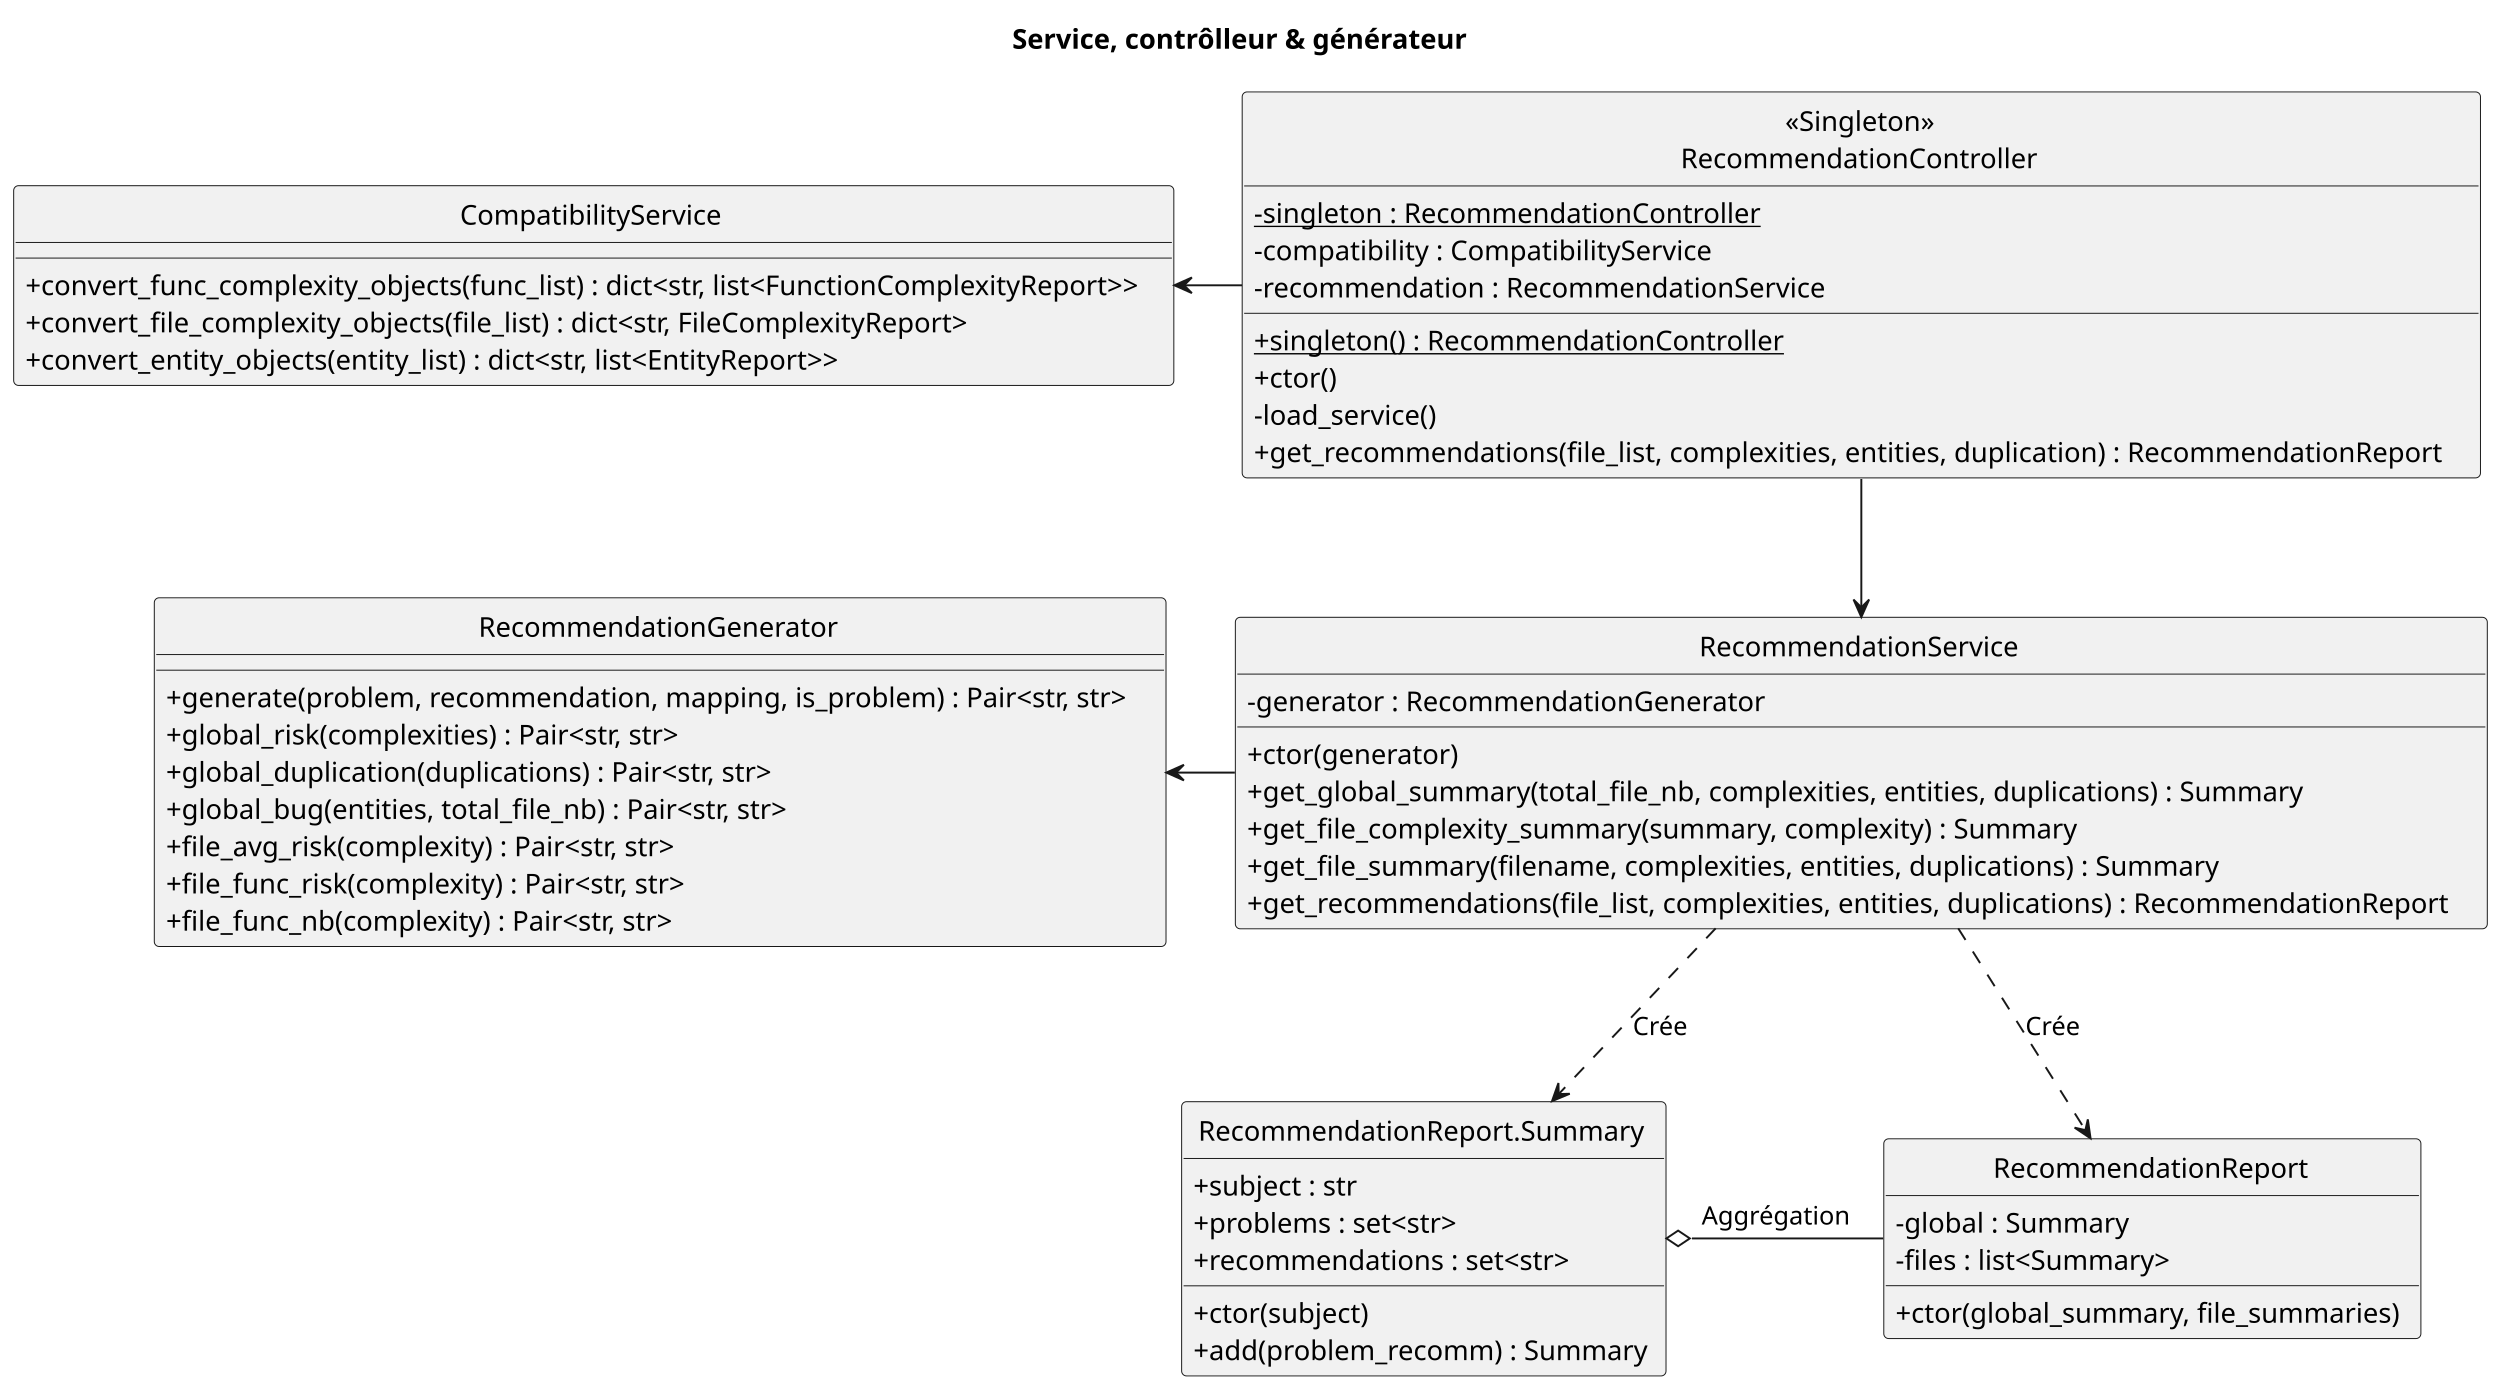
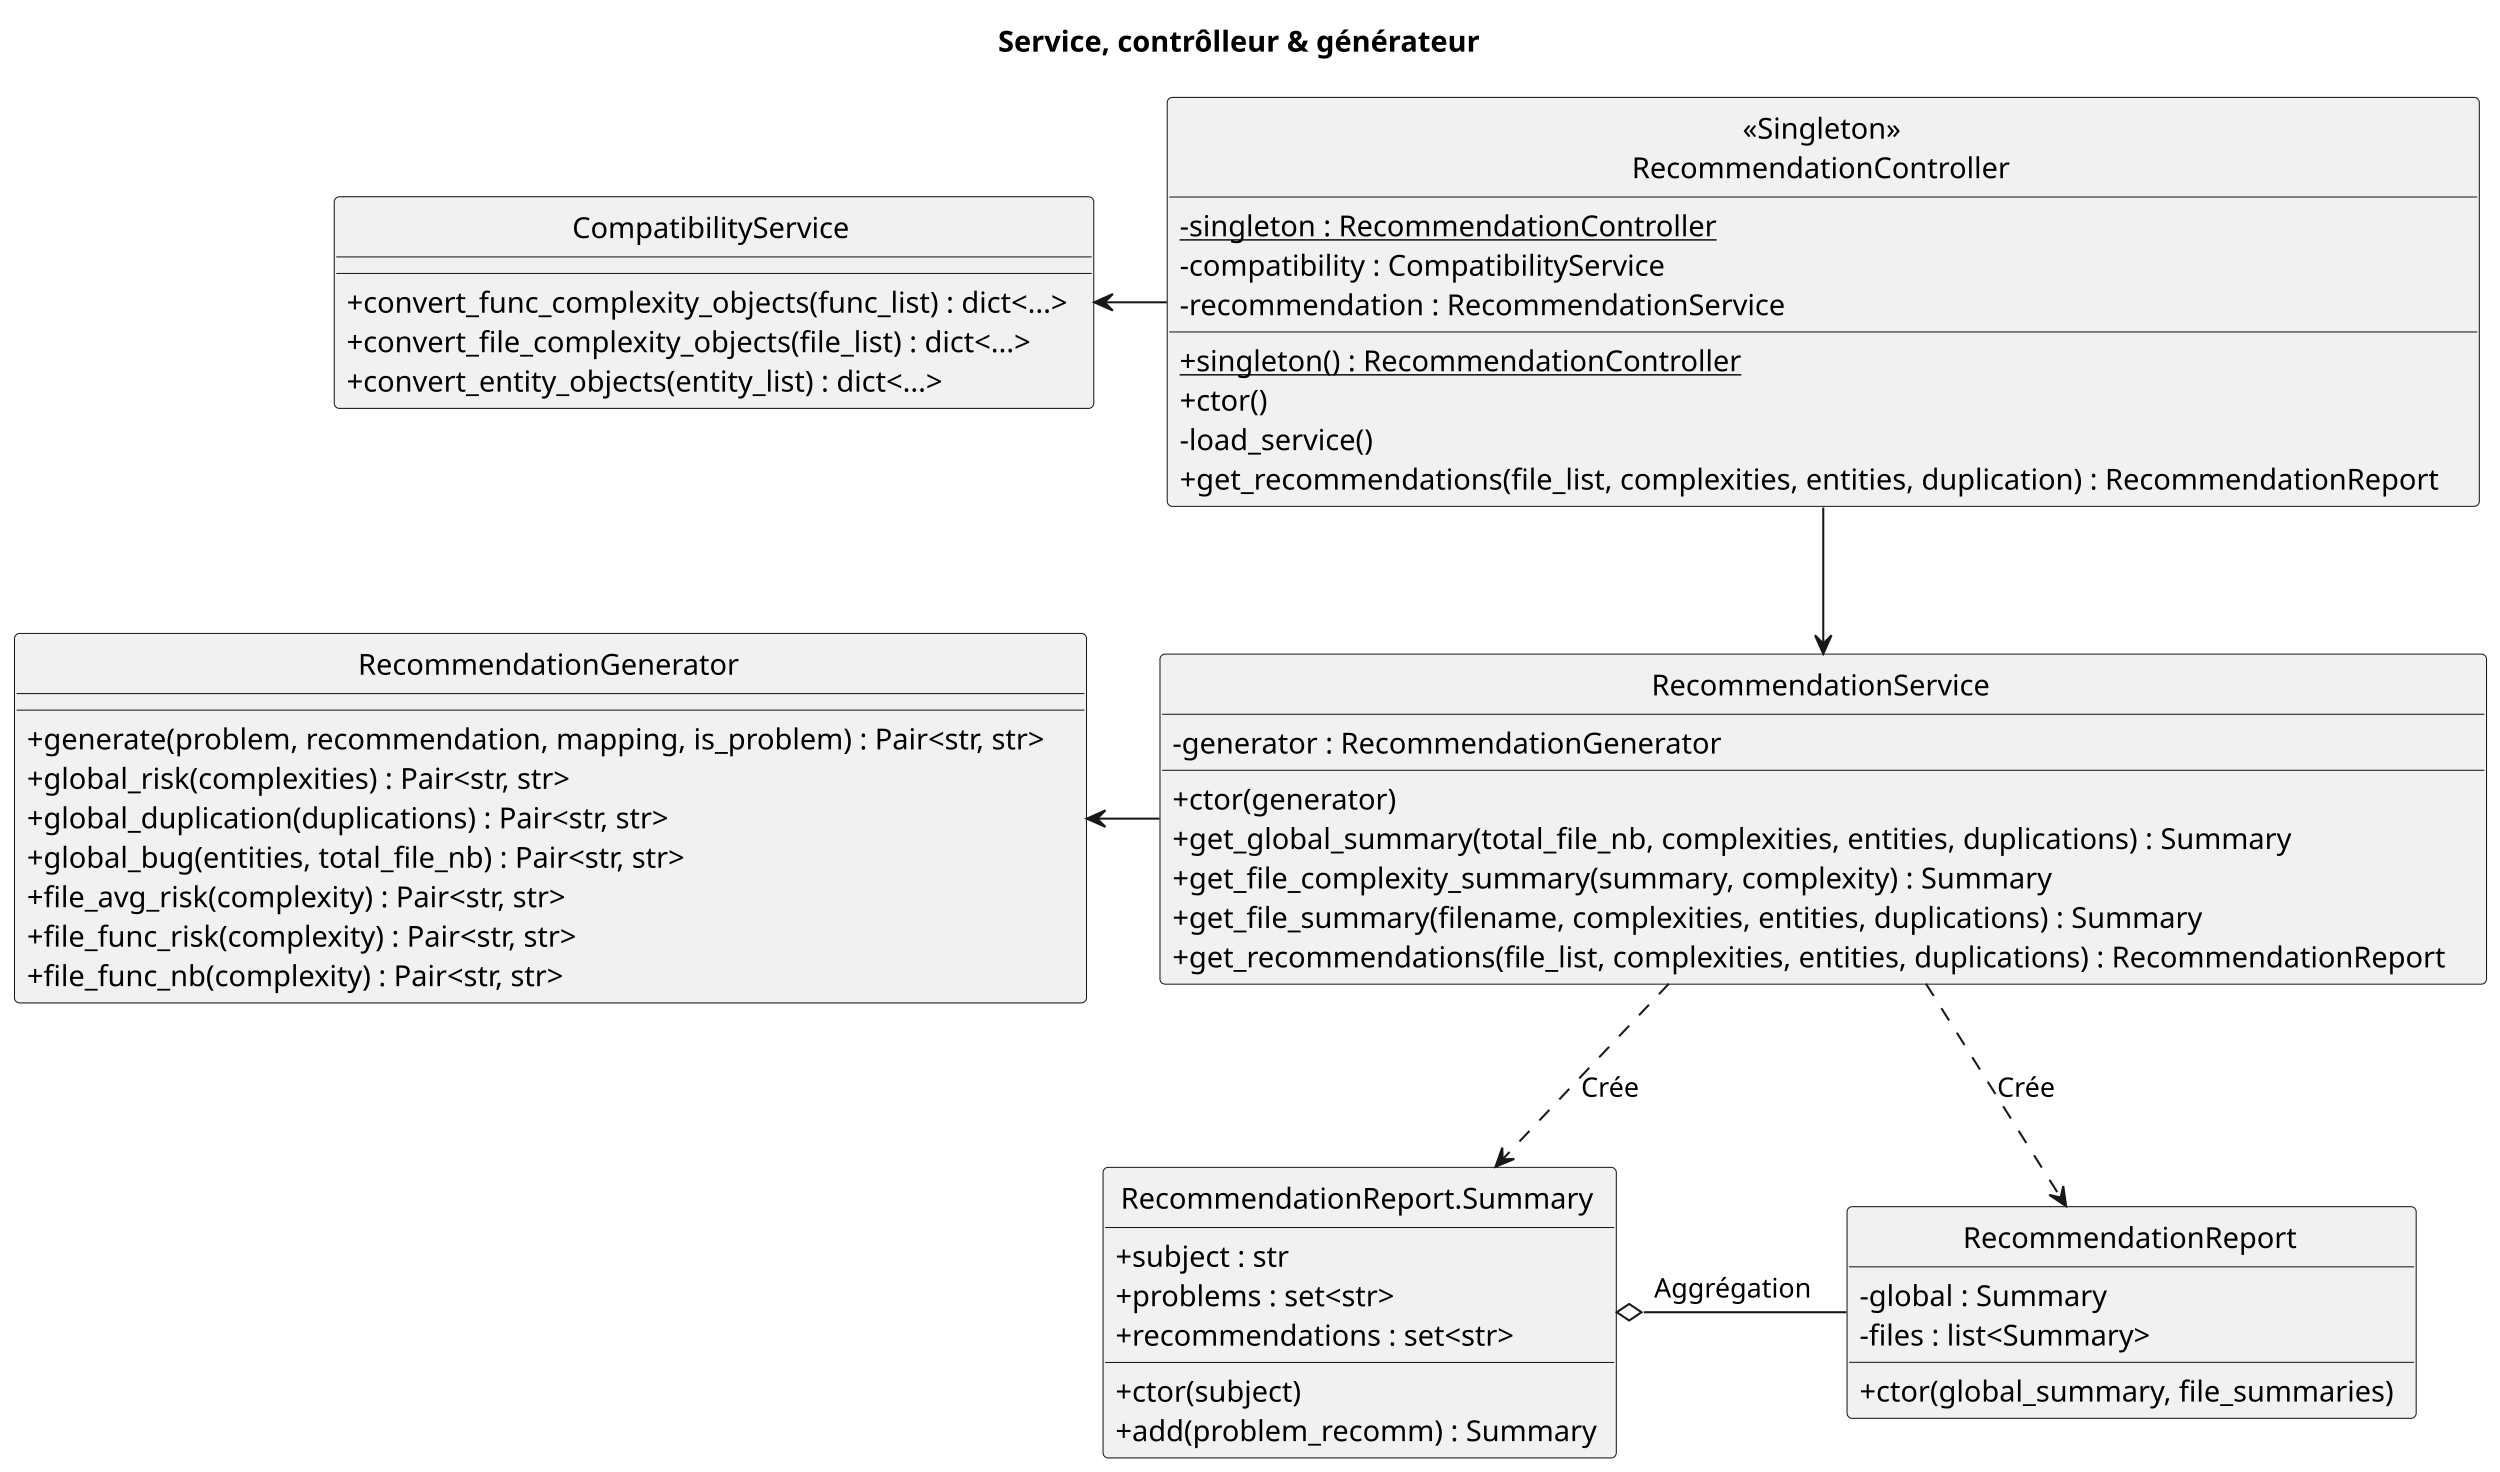
- <svg xmlns="http://www.w3.org/2000/svg" contentStyleType="text/css" height="711px" preserveAspectRatio="none" style="width:1280px;height:711px;background:#FFFFFF;" version="1.1" viewBox="0 0 1280 711" width="1280px" zoomAndPan="magnify">
+ <svg xmlns="http://www.w3.org/2000/svg" contentStyleType="text/css" height="711px" preserveAspectRatio="none" style="width:1208px;height:711px;background:#FFFFFF;" version="1.1" viewBox="0 0 1208 711" width="1208px" zoomAndPan="magnify">
  <defs />
  <g>
-     <text fill="#000000" font-family="sans-serif" font-size="14" font-weight="bold" lengthAdjust="spacing" textLength="230" x="518.25" y="24.966">Service, contrôlleur &amp; générateur</text>
+     <text fill="#000000" font-family="sans-serif" font-size="14" font-weight="bold" lengthAdjust="spacing" textLength="230" x="482.25" y="24.966">Service, contrôlleur &amp; générateur</text>
    <g id="elem_RecommendationController">
-       <rect codeLine="6" fill="#F1F1F1" height="197.611" id="RecommendationController" rx="2.5" ry="2.5" style="stroke:#181818;stroke-width:0.5;" width="634" x="636" y="47.068" />
-       <text fill="#000000" font-family="sans-serif" font-size="14" lengthAdjust="spacing" textLength="78" x="914" y="67.034">«Singleton»</text>
-       <text fill="#000000" font-family="sans-serif" font-size="14" lengthAdjust="spacing" textLength="185" x="860.5" y="86.102">RecommendationController</text>
-       <line style="stroke:#181818;stroke-width:0.5;" x1="637" x2="1269" y1="95.204" y2="95.204" />
-       <text fill="#000000" font-family="sans-serif" font-size="14" lengthAdjust="spacing" text-decoration="underline" textLength="265" x="642" y="114.17">-singleton : RecommendationController</text>
-       <text fill="#000000" font-family="sans-serif" font-size="14" lengthAdjust="spacing" textLength="241" x="642" y="133.238">-compatibility : CompatibilityService</text>
-       <text fill="#000000" font-family="sans-serif" font-size="14" lengthAdjust="spacing" textLength="298" x="642" y="152.305">-recommendation : RecommendationService</text>
-       <line style="stroke:#181818;stroke-width:0.5;" x1="637" x2="1269" y1="160.407" y2="160.407" />
-       <text fill="#000000" font-family="sans-serif" font-size="14" lengthAdjust="spacing" text-decoration="underline" textLength="276" x="642" y="179.373">+singleton() : RecommendationController</text>
-       <text fill="#000000" font-family="sans-serif" font-size="14" lengthAdjust="spacing" textLength="42" x="642" y="198.441">+ctor()</text>
-       <text fill="#000000" font-family="sans-serif" font-size="14" lengthAdjust="spacing" textLength="95" x="642" y="217.509">-load_service()</text>
-       <text fill="#000000" font-family="sans-serif" font-size="14" lengthAdjust="spacing" textLength="622" x="642" y="236.577">+get_recommendations(file_list, complexities, entities, duplication) : RecommendationReport</text>
+       <rect codeLine="6" fill="#F1F1F1" height="197.611" id="RecommendationController" rx="2.5" ry="2.5" style="stroke:#181818;stroke-width:0.5;" width="634" x="564" y="47.068" />
+       <text fill="#000000" font-family="sans-serif" font-size="14" lengthAdjust="spacing" textLength="78" x="842" y="67.034">«Singleton»</text>
+       <text fill="#000000" font-family="sans-serif" font-size="14" lengthAdjust="spacing" textLength="185" x="788.5" y="86.102">RecommendationController</text>
+       <line style="stroke:#181818;stroke-width:0.5;" x1="565" x2="1197" y1="95.204" y2="95.204" />
+       <text fill="#000000" font-family="sans-serif" font-size="14" lengthAdjust="spacing" text-decoration="underline" textLength="265" x="570" y="114.17">-singleton : RecommendationController</text>
+       <text fill="#000000" font-family="sans-serif" font-size="14" lengthAdjust="spacing" textLength="241" x="570" y="133.238">-compatibility : CompatibilityService</text>
+       <text fill="#000000" font-family="sans-serif" font-size="14" lengthAdjust="spacing" textLength="298" x="570" y="152.305">-recommendation : RecommendationService</text>
+       <line style="stroke:#181818;stroke-width:0.5;" x1="565" x2="1197" y1="160.407" y2="160.407" />
+       <text fill="#000000" font-family="sans-serif" font-size="14" lengthAdjust="spacing" text-decoration="underline" textLength="276" x="570" y="179.373">+singleton() : RecommendationController</text>
+       <text fill="#000000" font-family="sans-serif" font-size="14" lengthAdjust="spacing" textLength="42" x="570" y="198.441">+ctor()</text>
+       <text fill="#000000" font-family="sans-serif" font-size="14" lengthAdjust="spacing" textLength="95" x="570" y="217.509">-load_service()</text>
+       <text fill="#000000" font-family="sans-serif" font-size="14" lengthAdjust="spacing" textLength="622" x="570" y="236.577">+get_recommendations(file_list, complexities, entities, duplication) : RecommendationReport</text>
    </g>
    <g id="elem_CompatibilityService">
-       <rect codeLine="16" fill="#F1F1F1" height="102.272" id="CompatibilityService" rx="2.5" ry="2.5" style="stroke:#181818;stroke-width:0.5;" width="594" x="7" y="95.068" />
-       <text fill="#000000" font-family="sans-serif" font-size="14" lengthAdjust="spacing" textLength="137" x="235.5" y="115.034">CompatibilityService</text>
-       <line style="stroke:#181818;stroke-width:0.5;" x1="8" x2="600" y1="124.136" y2="124.136" />
-       <line style="stroke:#181818;stroke-width:0.5;" x1="8" x2="600" y1="132.136" y2="132.136" />
-       <text fill="#000000" font-family="sans-serif" font-size="14" lengthAdjust="spacing" textLength="582" x="13" y="151.102">+convert_func_complexity_objects(func_list) : dict&lt;str, list&lt;FunctionComplexityReport&gt;&gt;</text>
-       <text fill="#000000" font-family="sans-serif" font-size="14" lengthAdjust="spacing" textLength="493" x="13" y="170.17">+convert_file_complexity_objects(file_list) : dict&lt;str, FileComplexityReport&gt;</text>
-       <text fill="#000000" font-family="sans-serif" font-size="14" lengthAdjust="spacing" textLength="426" x="13" y="189.238">+convert_entity_objects(entity_list) : dict&lt;str, list&lt;EntityReport&gt;&gt;</text>
+       <rect codeLine="16" fill="#F1F1F1" height="102.272" id="CompatibilityService" rx="2.5" ry="2.5" style="stroke:#181818;stroke-width:0.5;" width="367" x="161.5" y="95.068" />
+       <text fill="#000000" font-family="sans-serif" font-size="14" lengthAdjust="spacing" textLength="137" x="276.5" y="115.034">CompatibilityService</text>
+       <line style="stroke:#181818;stroke-width:0.5;" x1="162.5" x2="527.5" y1="124.136" y2="124.136" />
+       <line style="stroke:#181818;stroke-width:0.5;" x1="162.5" x2="527.5" y1="132.136" y2="132.136" />
+       <text fill="#000000" font-family="sans-serif" font-size="14" lengthAdjust="spacing" textLength="355" x="167.5" y="151.102">+convert_func_complexity_objects(func_list) : dict&lt;...&gt;</text>
+       <text fill="#000000" font-family="sans-serif" font-size="14" lengthAdjust="spacing" textLength="337" x="167.5" y="170.17">+convert_file_complexity_objects(file_list) : dict&lt;...&gt;</text>
+       <text fill="#000000" font-family="sans-serif" font-size="14" lengthAdjust="spacing" textLength="293" x="167.5" y="189.238">+convert_entity_objects(entity_list) : dict&lt;...&gt;</text>
    </g>
    <g id="elem_RecommendationService">
-       <rect codeLine="22" fill="#F1F1F1" height="159.475" id="RecommendationService" rx="2.5" ry="2.5" style="stroke:#181818;stroke-width:0.5;" width="641" x="632.5" y="316.068" />
-       <text fill="#000000" font-family="sans-serif" font-size="14" lengthAdjust="spacing" textLength="166" x="870" y="336.034">RecommendationService</text>
-       <line style="stroke:#181818;stroke-width:0.5;" x1="633.5" x2="1272.5" y1="345.136" y2="345.136" />
-       <text fill="#000000" font-family="sans-serif" font-size="14" lengthAdjust="spacing" textLength="270" x="638.5" y="364.102">-generator : RecommendationGenerator</text>
-       <line style="stroke:#181818;stroke-width:0.5;" x1="633.5" x2="1272.5" y1="372.204" y2="372.204" />
-       <text fill="#000000" font-family="sans-serif" font-size="14" lengthAdjust="spacing" textLength="109" x="638.5" y="391.17">+ctor(generator)</text>
-       <text fill="#000000" font-family="sans-serif" font-size="14" lengthAdjust="spacing" textLength="553" x="638.5" y="410.238">+get_global_summary(total_file_nb, complexities, entities, duplications) : Summary</text>
-       <text fill="#000000" font-family="sans-serif" font-size="14" lengthAdjust="spacing" textLength="431" x="638.5" y="429.305">+get_file_complexity_summary(summary, complexity) : Summary</text>
-       <text fill="#000000" font-family="sans-serif" font-size="14" lengthAdjust="spacing" textLength="510" x="638.5" y="448.373">+get_file_summary(filename, complexities, entities, duplications) : Summary</text>
-       <text fill="#000000" font-family="sans-serif" font-size="14" lengthAdjust="spacing" textLength="629" x="638.5" y="467.441">+get_recommendations(file_list, complexities, entities, duplications) : RecommendationReport</text>
+       <rect codeLine="22" fill="#F1F1F1" height="159.475" id="RecommendationService" rx="2.5" ry="2.5" style="stroke:#181818;stroke-width:0.5;" width="641" x="560.5" y="316.068" />
+       <text fill="#000000" font-family="sans-serif" font-size="14" lengthAdjust="spacing" textLength="166" x="798" y="336.034">RecommendationService</text>
+       <line style="stroke:#181818;stroke-width:0.5;" x1="561.5" x2="1200.5" y1="345.136" y2="345.136" />
+       <text fill="#000000" font-family="sans-serif" font-size="14" lengthAdjust="spacing" textLength="270" x="566.5" y="364.102">-generator : RecommendationGenerator</text>
+       <line style="stroke:#181818;stroke-width:0.5;" x1="561.5" x2="1200.5" y1="372.204" y2="372.204" />
+       <text fill="#000000" font-family="sans-serif" font-size="14" lengthAdjust="spacing" textLength="109" x="566.5" y="391.17">+ctor(generator)</text>
+       <text fill="#000000" font-family="sans-serif" font-size="14" lengthAdjust="spacing" textLength="553" x="566.5" y="410.238">+get_global_summary(total_file_nb, complexities, entities, duplications) : Summary</text>
+       <text fill="#000000" font-family="sans-serif" font-size="14" lengthAdjust="spacing" textLength="431" x="566.5" y="429.305">+get_file_complexity_summary(summary, complexity) : Summary</text>
+       <text fill="#000000" font-family="sans-serif" font-size="14" lengthAdjust="spacing" textLength="510" x="566.5" y="448.373">+get_file_summary(filename, complexities, entities, duplications) : Summary</text>
+       <text fill="#000000" font-family="sans-serif" font-size="14" lengthAdjust="spacing" textLength="629" x="566.5" y="467.441">+get_recommendations(file_list, complexities, entities, duplications) : RecommendationReport</text>
    </g>
    <g id="elem_RecommendationGenerator">
-       <rect codeLine="31" fill="#F1F1F1" height="178.543" id="RecommendationGenerator" rx="2.5" ry="2.5" style="stroke:#181818;stroke-width:0.5;" width="518" x="79" y="306.068" />
-       <text fill="#000000" font-family="sans-serif" font-size="14" lengthAdjust="spacing" textLength="186" x="245" y="326.034">RecommendationGenerator</text>
-       <line style="stroke:#181818;stroke-width:0.5;" x1="80" x2="596" y1="335.136" y2="335.136" />
-       <line style="stroke:#181818;stroke-width:0.5;" x1="80" x2="596" y1="343.136" y2="343.136" />
-       <text fill="#000000" font-family="sans-serif" font-size="14" lengthAdjust="spacing" textLength="506" x="85" y="362.102">+generate(problem, recommendation, mapping, is_problem) : Pair&lt;str, str&gt;</text>
-       <text fill="#000000" font-family="sans-serif" font-size="14" lengthAdjust="spacing" textLength="270" x="85" y="381.17">+global_risk(complexities) : Pair&lt;str, str&gt;</text>
-       <text fill="#000000" font-family="sans-serif" font-size="14" lengthAdjust="spacing" textLength="321" x="85" y="400.238">+global_duplication(duplications) : Pair&lt;str, str&gt;</text>
-       <text fill="#000000" font-family="sans-serif" font-size="14" lengthAdjust="spacing" textLength="328" x="85" y="419.305">+global_bug(entities, total_file_nb) : Pair&lt;str, str&gt;</text>
-       <text fill="#000000" font-family="sans-serif" font-size="14" lengthAdjust="spacing" textLength="267" x="85" y="438.373">+file_avg_risk(complexity) : Pair&lt;str, str&gt;</text>
-       <text fill="#000000" font-family="sans-serif" font-size="14" lengthAdjust="spacing" textLength="273" x="85" y="457.441">+file_func_risk(complexity) : Pair&lt;str, str&gt;</text>
-       <text fill="#000000" font-family="sans-serif" font-size="14" lengthAdjust="spacing" textLength="267" x="85" y="476.509">+file_func_nb(complexity) : Pair&lt;str, str&gt;</text>
+       <rect codeLine="31" fill="#F1F1F1" height="178.543" id="RecommendationGenerator" rx="2.5" ry="2.5" style="stroke:#181818;stroke-width:0.5;" width="518" x="7" y="306.068" />
+       <text fill="#000000" font-family="sans-serif" font-size="14" lengthAdjust="spacing" textLength="186" x="173" y="326.034">RecommendationGenerator</text>
+       <line style="stroke:#181818;stroke-width:0.5;" x1="8" x2="524" y1="335.136" y2="335.136" />
+       <line style="stroke:#181818;stroke-width:0.5;" x1="8" x2="524" y1="343.136" y2="343.136" />
+       <text fill="#000000" font-family="sans-serif" font-size="14" lengthAdjust="spacing" textLength="506" x="13" y="362.102">+generate(problem, recommendation, mapping, is_problem) : Pair&lt;str, str&gt;</text>
+       <text fill="#000000" font-family="sans-serif" font-size="14" lengthAdjust="spacing" textLength="270" x="13" y="381.17">+global_risk(complexities) : Pair&lt;str, str&gt;</text>
+       <text fill="#000000" font-family="sans-serif" font-size="14" lengthAdjust="spacing" textLength="321" x="13" y="400.238">+global_duplication(duplications) : Pair&lt;str, str&gt;</text>
+       <text fill="#000000" font-family="sans-serif" font-size="14" lengthAdjust="spacing" textLength="328" x="13" y="419.305">+global_bug(entities, total_file_nb) : Pair&lt;str, str&gt;</text>
+       <text fill="#000000" font-family="sans-serif" font-size="14" lengthAdjust="spacing" textLength="267" x="13" y="438.373">+file_avg_risk(complexity) : Pair&lt;str, str&gt;</text>
+       <text fill="#000000" font-family="sans-serif" font-size="14" lengthAdjust="spacing" textLength="273" x="13" y="457.441">+file_func_risk(complexity) : Pair&lt;str, str&gt;</text>
+       <text fill="#000000" font-family="sans-serif" font-size="14" lengthAdjust="spacing" textLength="267" x="13" y="476.509">+file_func_nb(complexity) : Pair&lt;str, str&gt;</text>
    </g>
    <g id="elem_RecommendationReport">
-       <rect codeLine="41" fill="#F1F1F1" height="102.272" id="RecommendationReport" rx="2.5" ry="2.5" style="stroke:#181818;stroke-width:0.5;" width="275" x="964.5" y="583.068" />
-       <text fill="#000000" font-family="sans-serif" font-size="14" lengthAdjust="spacing" textLength="163" x="1020.5" y="603.034">RecommendationReport</text>
-       <line style="stroke:#181818;stroke-width:0.5;" x1="965.5" x2="1238.5" y1="612.136" y2="612.136" />
-       <text fill="#000000" font-family="sans-serif" font-size="14" lengthAdjust="spacing" textLength="123" x="970.5" y="631.102">-global : Summary</text>
-       <text fill="#000000" font-family="sans-serif" font-size="14" lengthAdjust="spacing" textLength="145" x="970.5" y="650.17">-files : list&lt;Summary&gt;</text>
-       <line style="stroke:#181818;stroke-width:0.5;" x1="965.5" x2="1238.5" y1="658.272" y2="658.272" />
-       <text fill="#000000" font-family="sans-serif" font-size="14" lengthAdjust="spacing" textLength="263" x="970.5" y="677.238">+ctor(global_summary, file_summaries)</text>
+       <rect codeLine="41" fill="#F1F1F1" height="102.272" id="RecommendationReport" rx="2.5" ry="2.5" style="stroke:#181818;stroke-width:0.5;" width="275" x="892.5" y="583.068" />
+       <text fill="#000000" font-family="sans-serif" font-size="14" lengthAdjust="spacing" textLength="163" x="948.5" y="603.034">RecommendationReport</text>
+       <line style="stroke:#181818;stroke-width:0.5;" x1="893.5" x2="1166.5" y1="612.136" y2="612.136" />
+       <text fill="#000000" font-family="sans-serif" font-size="14" lengthAdjust="spacing" textLength="123" x="898.5" y="631.102">-global : Summary</text>
+       <text fill="#000000" font-family="sans-serif" font-size="14" lengthAdjust="spacing" textLength="145" x="898.5" y="650.17">-files : list&lt;Summary&gt;</text>
+       <line style="stroke:#181818;stroke-width:0.5;" x1="893.5" x2="1166.5" y1="658.272" y2="658.272" />
+       <text fill="#000000" font-family="sans-serif" font-size="14" lengthAdjust="spacing" textLength="263" x="898.5" y="677.238">+ctor(global_summary, file_summaries)</text>
    </g>
    <g id="elem_RRSummary">
-       <rect codeLine="47" fill="#F1F1F1" height="140.407" id="RRSummary" rx="2.5" ry="2.5" style="stroke:#181818;stroke-width:0.5;" width="248" x="605" y="564.068" />
-       <text fill="#000000" font-family="sans-serif" font-size="14" lengthAdjust="spacing" textLength="231" x="613.5" y="584.034">RecommendationReport.Summary</text>
-       <line style="stroke:#181818;stroke-width:0.5;" x1="606" x2="852" y1="593.136" y2="593.136" />
-       <text fill="#000000" font-family="sans-serif" font-size="14" lengthAdjust="spacing" textLength="87" x="611" y="612.102">+subject : str</text>
-       <text fill="#000000" font-family="sans-serif" font-size="14" lengthAdjust="spacing" textLength="138" x="611" y="631.17">+problems : set&lt;str&gt;</text>
-       <text fill="#000000" font-family="sans-serif" font-size="14" lengthAdjust="spacing" textLength="196" x="611" y="650.238">+recommendations : set&lt;str&gt;</text>
-       <line style="stroke:#181818;stroke-width:0.5;" x1="606" x2="852" y1="658.34" y2="658.34" />
-       <text fill="#000000" font-family="sans-serif" font-size="14" lengthAdjust="spacing" textLength="91" x="611" y="677.306">+ctor(subject)</text>
-       <text fill="#000000" font-family="sans-serif" font-size="14" lengthAdjust="spacing" textLength="236" x="611" y="696.373">+add(problem_recomm) : Summary</text>
+       <rect codeLine="47" fill="#F1F1F1" height="140.407" id="RRSummary" rx="2.5" ry="2.5" style="stroke:#181818;stroke-width:0.5;" width="248" x="533" y="564.068" />
+       <text fill="#000000" font-family="sans-serif" font-size="14" lengthAdjust="spacing" textLength="231" x="541.5" y="584.034">RecommendationReport.Summary</text>
+       <line style="stroke:#181818;stroke-width:0.5;" x1="534" x2="780" y1="593.136" y2="593.136" />
+       <text fill="#000000" font-family="sans-serif" font-size="14" lengthAdjust="spacing" textLength="87" x="539" y="612.102">+subject : str</text>
+       <text fill="#000000" font-family="sans-serif" font-size="14" lengthAdjust="spacing" textLength="138" x="539" y="631.17">+problems : set&lt;str&gt;</text>
+       <text fill="#000000" font-family="sans-serif" font-size="14" lengthAdjust="spacing" textLength="196" x="539" y="650.238">+recommendations : set&lt;str&gt;</text>
+       <line style="stroke:#181818;stroke-width:0.5;" x1="534" x2="780" y1="658.34" y2="658.34" />
+       <text fill="#000000" font-family="sans-serif" font-size="14" lengthAdjust="spacing" textLength="91" x="539" y="677.306">+ctor(subject)</text>
+       <text fill="#000000" font-family="sans-serif" font-size="14" lengthAdjust="spacing" textLength="236" x="539" y="696.373">+add(problem_recomm) : Summary</text>
    </g>
    <g id="link_RecommendationController_RecommendationService">
-       <path codeLine="55" d="M953,245.238 C953,266.978 953,289.828 953,310.918 " fill="none" id="RecommendationController-to-RecommendationService" style="stroke:#181818;stroke-width:1.0;" />
-       <polygon fill="#181818" points="953,315.958,957,306.958,953,310.958,949,306.958,953,315.958" style="stroke:#181818;stroke-width:1.0;" />
+       <path codeLine="55" d="M881,245.238 C881,266.978 881,289.828 881,310.918 " fill="none" id="RecommendationController-to-RecommendationService" style="stroke:#181818;stroke-width:1.0;" />
+       <polygon fill="#181818" points="881,315.958,885,306.958,881,310.958,877,306.958,881,315.958" style="stroke:#181818;stroke-width:1.0;" />
    </g>
    <g id="link_CompatibilityService_RecommendationController">
-       <path codeLine="56" d="M606.4,146.068 C616.25,146.068 626.09,146.068 635.94,146.068 " fill="none" id="CompatibilityService-backto-RecommendationController" style="stroke:#181818;stroke-width:1.0;" />
-       <polygon fill="#181818" points="601.25,146.068,610.25,150.068,606.25,146.068,610.25,142.068,601.25,146.068" style="stroke:#181818;stroke-width:1.0;" />
+       <path codeLine="56" d="M533.94,146.068 C543.9,146.068 553.86,146.068 563.82,146.068 " fill="none" id="CompatibilityService-backto-RecommendationController" style="stroke:#181818;stroke-width:1.0;" />
+       <polygon fill="#181818" points="528.73,146.068,537.73,150.068,533.73,146.068,537.73,142.068,528.73,146.068" style="stroke:#181818;stroke-width:1.0;" />
    </g>
    <g id="link_RecommendationService_RecommendationReport">
-       <path codeLine="57" d="M1002.61,475.318 C1023.92,509.128 1048.28,547.808 1067.56,578.408 " fill="none" id="RecommendationService-to-RecommendationReport" style="stroke:#181818;stroke-width:1.0;stroke-dasharray:7.0,7.0;" />
-       <polygon fill="#181818" points="1070.37,582.858,1068.968,573.109,1067.71,578.624,1062.195,577.366,1070.37,582.858" style="stroke:#181818;stroke-width:1.0;" />
-       <text fill="#000000" font-family="sans-serif" font-size="13" lengthAdjust="spacing" textLength="27" x="1037" y="529.965">Crée</text>
+       <path codeLine="57" d="M930.61,475.318 C951.92,509.128 976.28,547.808 995.56,578.408 " fill="none" id="RecommendationService-to-RecommendationReport" style="stroke:#181818;stroke-width:1.0;stroke-dasharray:7.0,7.0;" />
+       <polygon fill="#181818" points="998.37,582.858,996.968,573.109,995.71,578.624,990.195,577.366,998.37,582.858" style="stroke:#181818;stroke-width:1.0;" />
+       <text fill="#000000" font-family="sans-serif" font-size="13" lengthAdjust="spacing" textLength="27" x="965" y="529.965">Crée</text>
    </g>
    <g id="link_RecommendationService_RRSummary">
-       <path codeLine="58" d="M878.41,475.318 C852.57,502.598 823.73,533.048 798.34,559.858 " fill="none" id="RecommendationService-to-RRSummary" style="stroke:#181818;stroke-width:1.0;stroke-dasharray:7.0,7.0;" />
-       <polygon fill="#181818" points="794.62,563.788,803.716,560.012,798.062,560.161,797.913,554.506,794.62,563.788" style="stroke:#181818;stroke-width:1.0;" />
-       <text fill="#000000" font-family="sans-serif" font-size="13" lengthAdjust="spacing" textLength="27" x="836" y="529.965">Crée</text>
+       <path codeLine="58" d="M806.41,475.318 C780.57,502.598 751.73,533.048 726.34,559.858 " fill="none" id="RecommendationService-to-RRSummary" style="stroke:#181818;stroke-width:1.0;stroke-dasharray:7.0,7.0;" />
+       <polygon fill="#181818" points="722.62,563.788,731.716,560.012,726.062,560.161,725.913,554.506,722.62,563.788" style="stroke:#181818;stroke-width:1.0;" />
+       <text fill="#000000" font-family="sans-serif" font-size="13" lengthAdjust="spacing" textLength="27" x="764" y="529.965">Crée</text>
    </g>
    <g id="link_RRSummary_RecommendationReport">
-       <path codeLine="59" d="M866.28,634.068 C898.22,634.068 932.24,634.068 964.2,634.068 " fill="none" id="RRSummary-backto-RecommendationReport" style="stroke:#181818;stroke-width:1.0;" />
-       <polygon fill="none" points="853.2,634.068,859.2,638.068,865.2,634.068,859.2,630.068,853.2,634.068" style="stroke:#181818;stroke-width:1.0;" />
-       <text fill="#000000" font-family="sans-serif" font-size="13" lengthAdjust="spacing" textLength="75" x="871.25" y="626.965">Aggrégation</text>
+       <path codeLine="59" d="M794.28,634.068 C826.22,634.068 860.24,634.068 892.2,634.068 " fill="none" id="RRSummary-backto-RecommendationReport" style="stroke:#181818;stroke-width:1.0;" />
+       <polygon fill="none" points="781.2,634.068,787.2,638.068,793.2,634.068,787.2,630.068,781.2,634.068" style="stroke:#181818;stroke-width:1.0;" />
+       <text fill="#000000" font-family="sans-serif" font-size="13" lengthAdjust="spacing" textLength="75" x="799.25" y="626.965">Aggrégation</text>
    </g>
    <g id="link_RecommendationGenerator_RecommendationService">
-       <path codeLine="60" d="M602.36,395.568 C612.33,395.568 622.29,395.568 632.25,395.568 " fill="none" id="RecommendationGenerator-backto-RecommendationService" style="stroke:#181818;stroke-width:1.0;" />
-       <polygon fill="#181818" points="597.15,395.568,606.15,399.568,602.15,395.568,606.15,391.568,597.15,395.568" style="stroke:#181818;stroke-width:1.0;" />
+       <path codeLine="60" d="M530.36,395.568 C540.33,395.568 550.29,395.568 560.25,395.568 " fill="none" id="RecommendationGenerator-backto-RecommendationService" style="stroke:#181818;stroke-width:1.0;" />
+       <polygon fill="#181818" points="525.15,395.568,534.15,399.568,530.15,395.568,534.15,391.568,525.15,395.568" style="stroke:#181818;stroke-width:1.0;" />
    </g>
  </g>
</svg>
